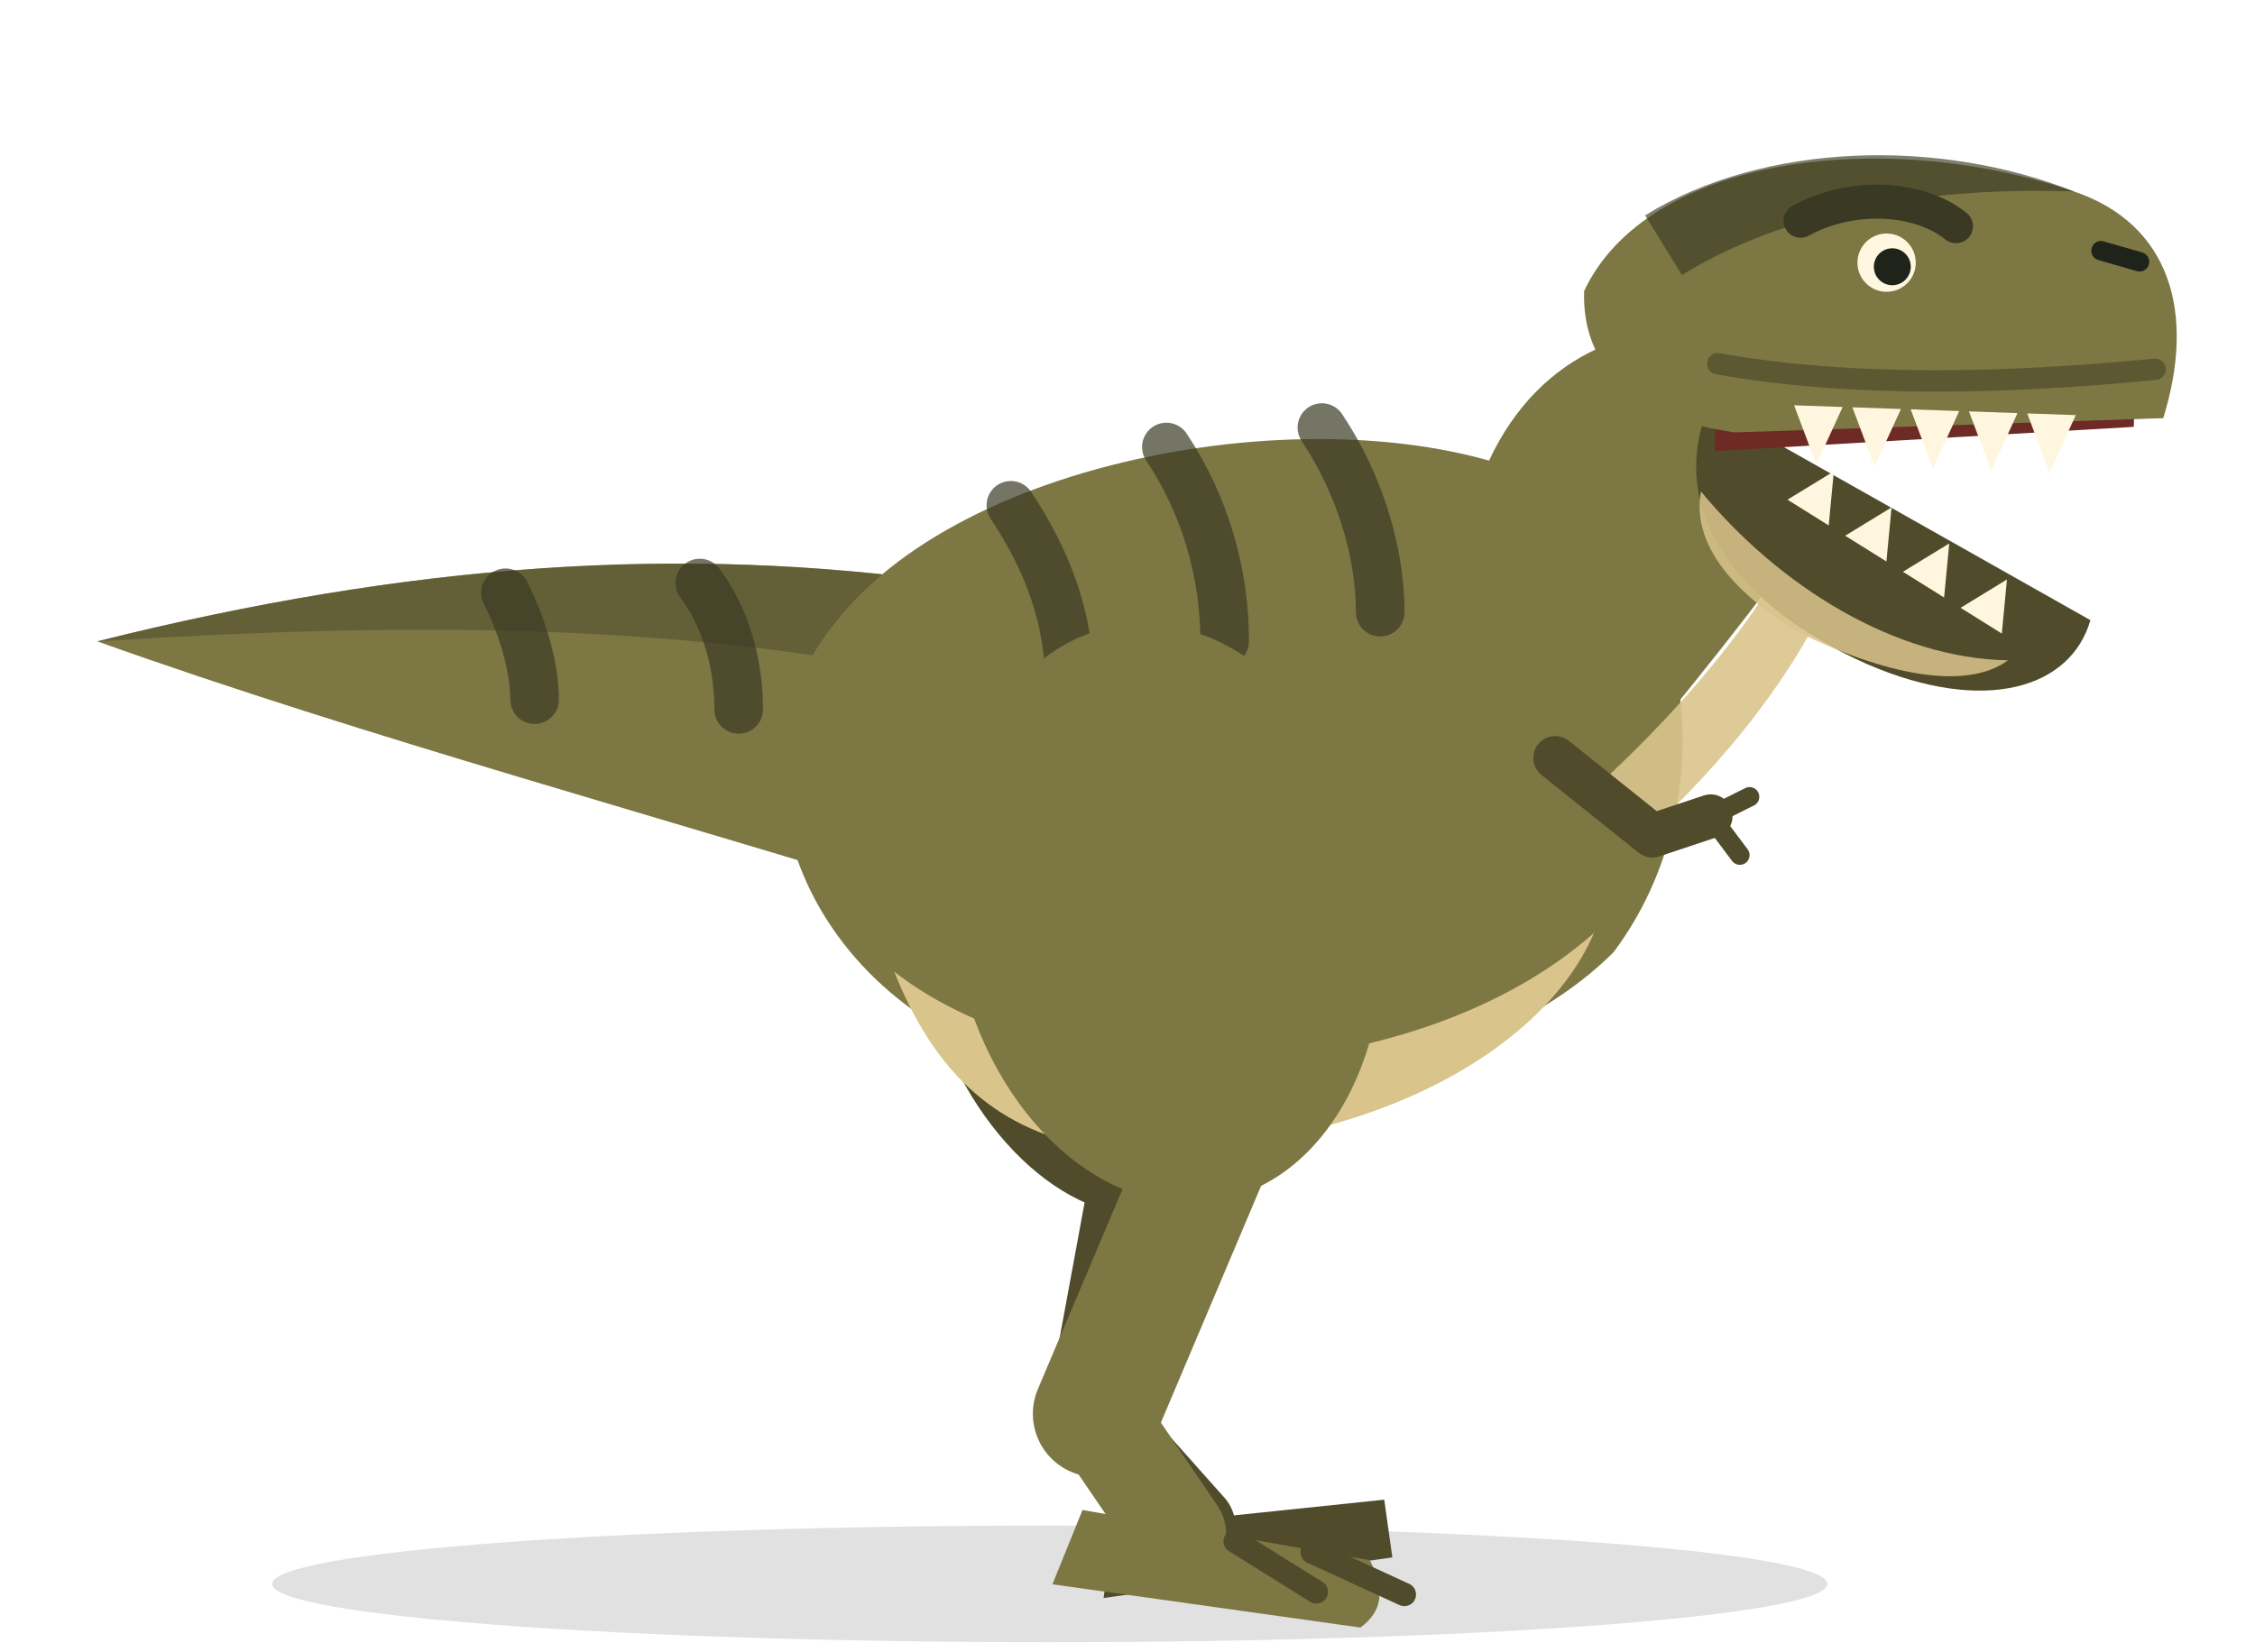
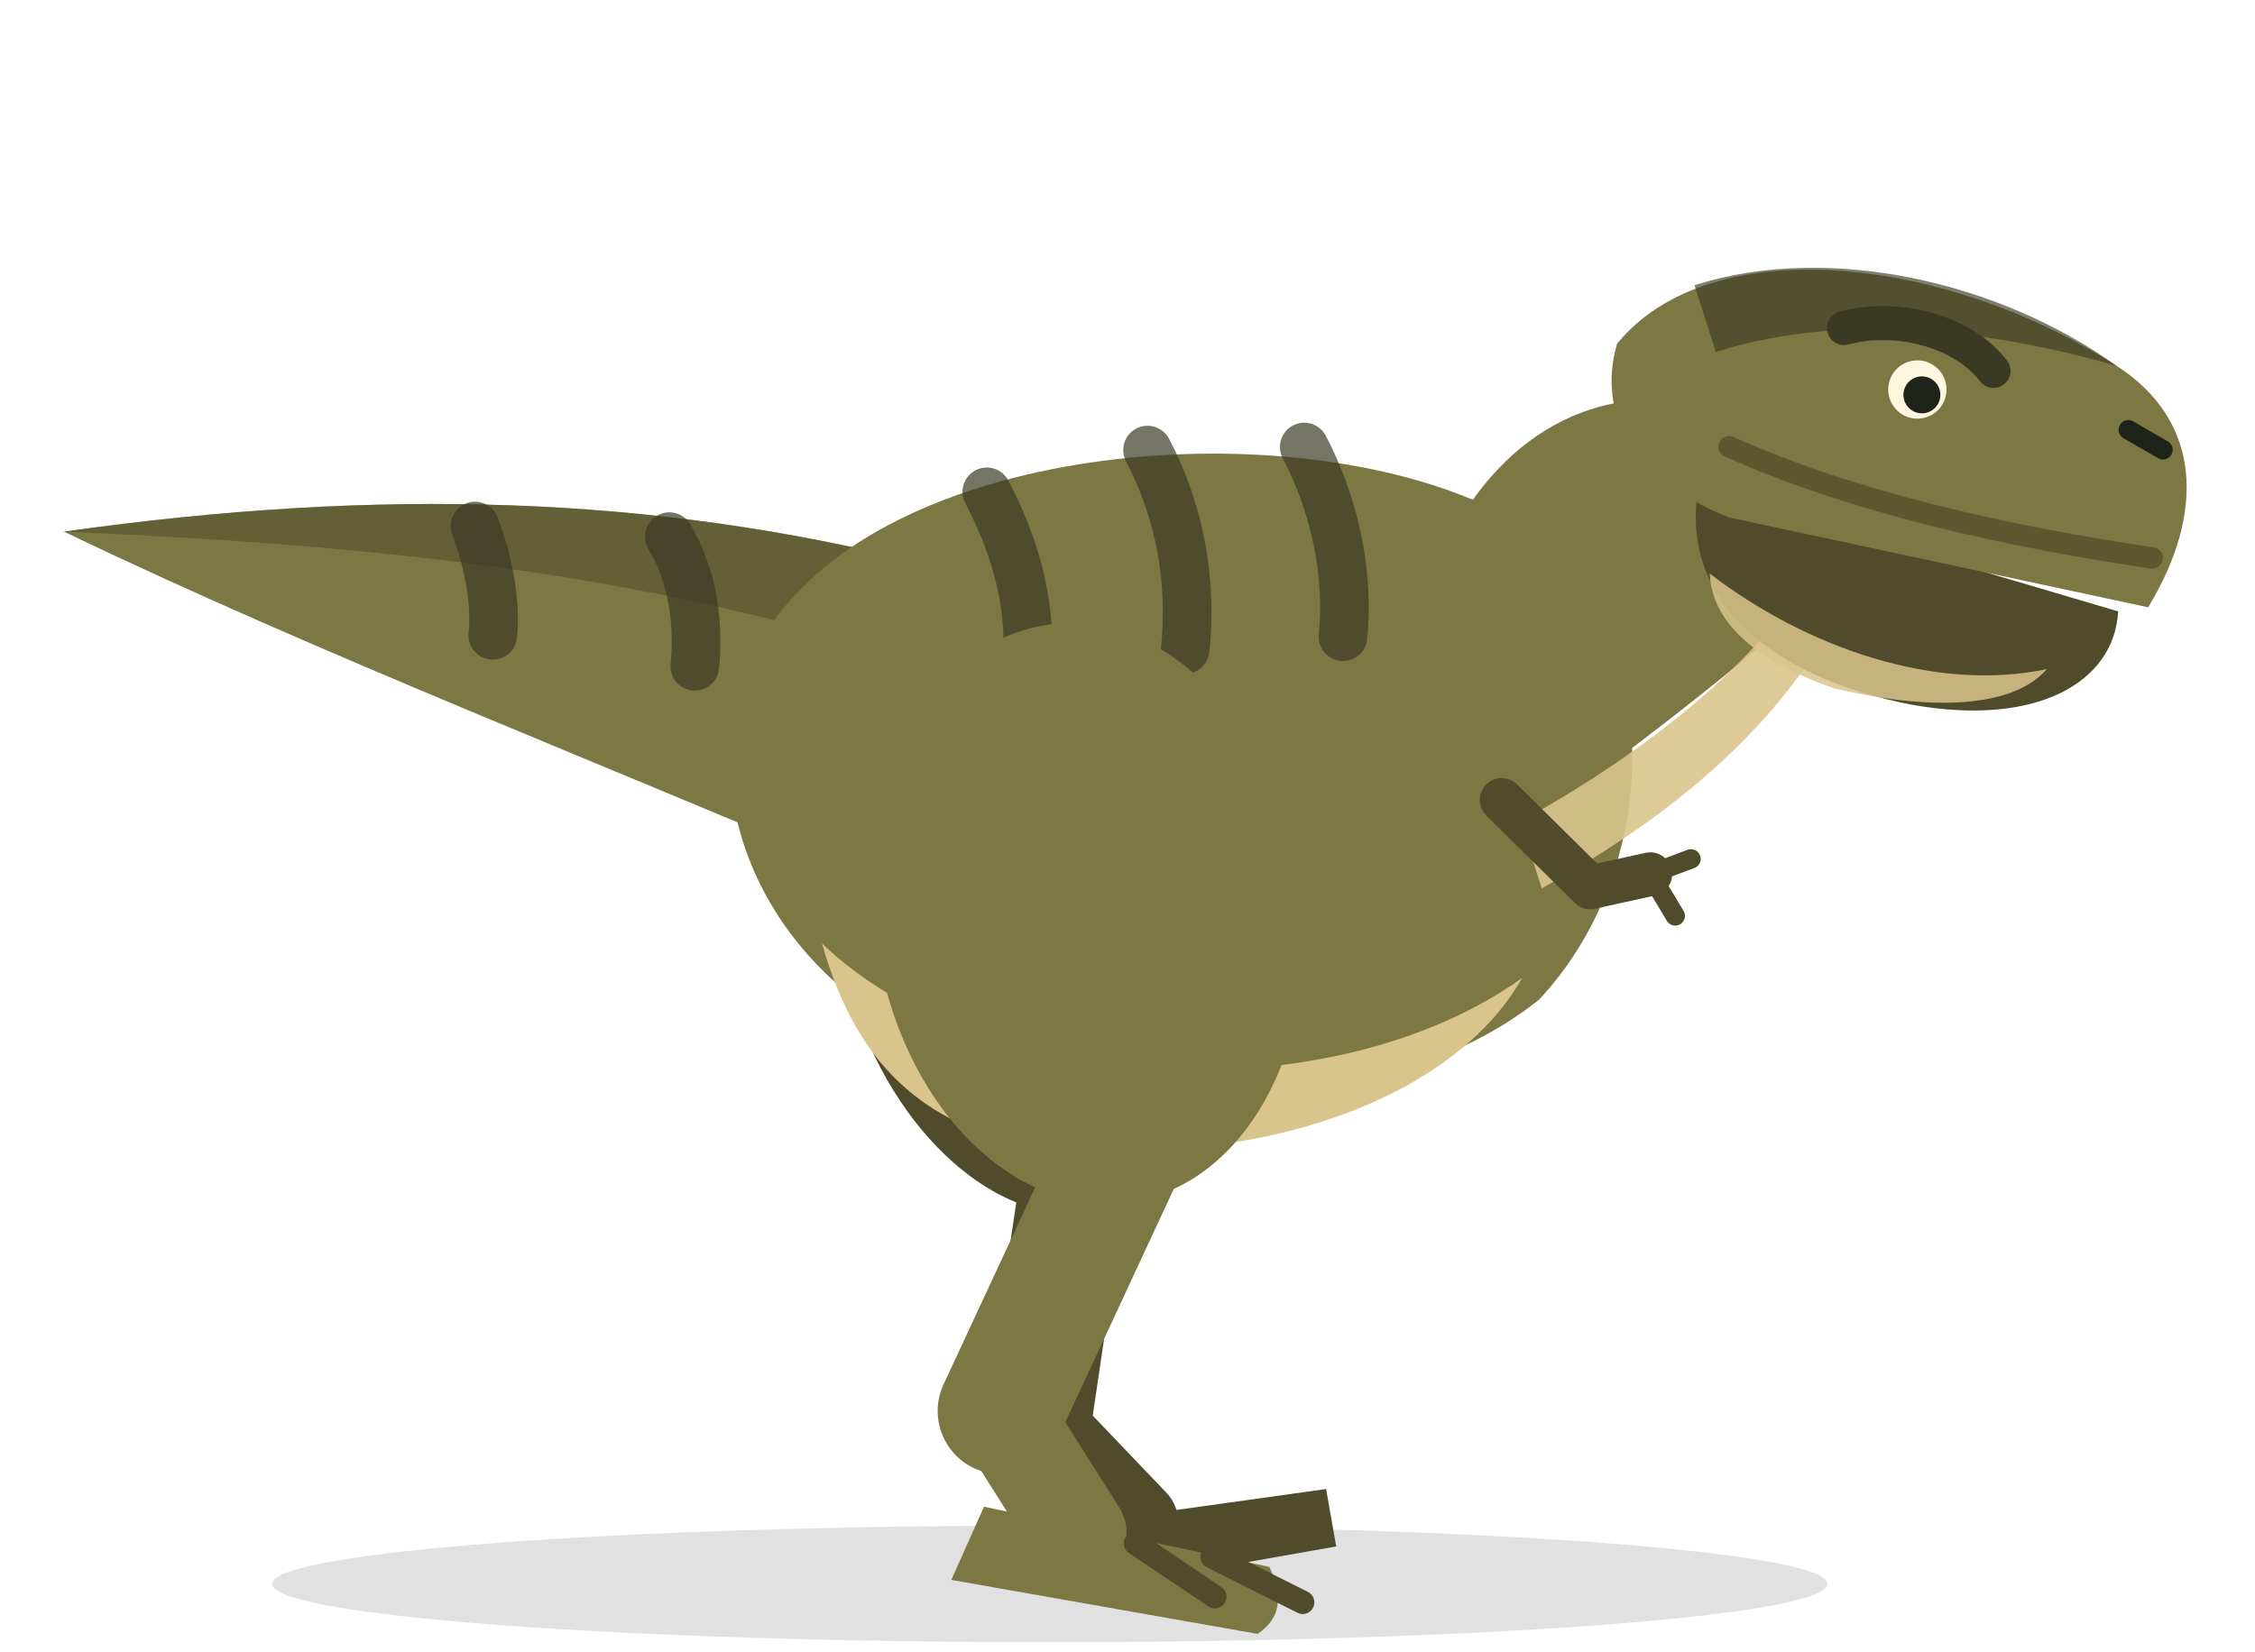
<svg xmlns="http://www.w3.org/2000/svg" width="232" height="170" viewBox="0 0 232 170">
  <ellipse cx="108" cy="163" rx="80" ry="6" fill="#000000" opacity="0.12" />
-   <g transform="translate(8 0)">
-     <g transform="rotate(-8 104 96)">
+   <g transform="translate(0 0)">
+     <g transform="rotate(-10 104 96)">
      <ellipse cx="104" cy="100" rx="17" ry="26" transform="rotate(-12 104 100)" fill="#4f4b2b" />
      <path d="M108 116 L98 146" stroke="#4f4b2b" stroke-width="11" stroke-linecap="round" />
      <path d="M98 146 L106 158" stroke="#4f4b2b" stroke-width="9" stroke-linecap="round" />
      <path d="M98 157 L126 158 L126 164 L96 164 Z" fill="#4f4b2b" />
    </g>
-     <g transform="rotate(0 112 104)">
+     <g transform="rotate(6 112 104)">
      <path d="M90 60 C62 56 34 58 2 66 C30 76 60 84 92 94 Z" fill="#7d7743" />
      <path d="M90 60 C62 56 34 58 2 66 C34 64 62 64 90 70 Z" fill="#4f4b2b" opacity="0.55" />
      <path d="M78 64 C92 46 132 40 152 50 C166 58 170 82 158 98 C142 114 104 118 86 104 C72 94 68 76 78 64 Z" fill="#7d7743" />
      <path d="M84 100 C102 114 138 112 156 96 C150 110 128 120 104 118 C94 116 88 110 84 100 Z" fill="#d9c48c" />
      <path d="M96 52 C100 58 102 64 102 70 M112 46 C116 52 118 59 118 66 M128 44 C132 50 134 57 134 63 M64 60 C67 64 68 69 68 73 M44 61 C46 65 47 69 47 72" fill="none" stroke="#3a3a24" stroke-width="5" stroke-linecap="round" opacity="0.7" />
-       <g transform="rotate(2 156 58)">
+       <g transform="rotate(10 156 58)">
        <path d="M144 50 C148 38 158 32 170 34 L178 54 C170 66 162 76 156 84 C150 74 144 62 144 50 Z" fill="#7d7743" />
        <path d="M158 80 C166 72 174 62 178 52 L182 56 C178 68 170 78 162 86 Z" fill="#d9c48c" opacity="0.9" />
-         <g transform="rotate(30 168 44)">
+         <g transform="rotate(3 168 44)">
          <path d="M166 42 L211 40 C213 47 207 54 194 56 C180 58 168 54 166 42 Z" fill="#4f4b2b" />
          <path d="M170 50 C182 54 196 54 206 48 C204 53 196 56 186 57 C178 57 172 55 170 50 Z" fill="#d9c48c" opacity="0.85" />
-           <path d="M178 46 L180.5 41 L183 46 Z" fill="#fff6e0" />
-           <path d="M185 46 L187.5 41 L190 46 Z" fill="#fff6e0" />
-           <path d="M192 46 L194.5 41 L197 46 Z" fill="#fff6e0" />
-           <path d="M199 46 L201.5 41 L204 46 Z" fill="#fff6e0" />
        </g>
-         <path d="M168 42 L211 39 L211 42 L168 46 Z" fill="#6e2a24" />
        <path d="M154 30 C160 16 184 12 204 18 C214 21 217 30 214 41 L170 44 C160 43 154 38 154 30 Z" fill="#7d7743" />
        <path d="M160 22 C172 14 190 13 204 18 C192 18 176 20 164 28 Z" fill="#3a3a24" opacity="0.65" />
        <path d="M176 22 C181 19 188 19 192 22" fill="none" stroke="#3a3a24" stroke-width="3.5" stroke-linecap="round" />
        <circle cx="185" cy="26" r="3" fill="#fff6e0" />
        <circle cx="185.6" cy="26.4" r="1.9" fill="#1f241b" />
        <path d="M207 24 L211 25" stroke="#1f241b" stroke-width="2" stroke-linecap="round" />
        <path d="M168 37 C182 39 198 38 213 36" fill="none" stroke="#4f4b2b" stroke-width="2.2" stroke-linecap="round" opacity="0.7" />
-         <path d="M176 41 L178.5 47 L181 41 Z" fill="#fff6e0" />
-         <path d="M182 41 L184.5 47 L187 41 Z" fill="#fff6e0" />
-         <path d="M188 41 L190.5 47 L193 41 Z" fill="#fff6e0" />
-         <path d="M194 41 L196.5 47 L199 41 Z" fill="#fff6e0" />
-         <path d="M200 41 L202.5 47 L205 41 Z" fill="#fff6e0" />
      </g>
      <path d="M152 78 L162 86 L168 84" fill="none" stroke="#4f4b2b" stroke-width="4.5" stroke-linecap="round" stroke-linejoin="round" />
      <path d="M168 84 L172 82 M168 84 L171 88" stroke="#4f4b2b" stroke-width="2" stroke-linecap="round" />
    </g>
-     <g transform="rotate(8 112 94)">
+     <g transform="rotate(10 112 94)">
      <ellipse cx="112" cy="94" rx="22" ry="30" transform="rotate(-18 112 94)" fill="#7d7743" />
      <path d="M120 116 L112 146" stroke="#7d7743" stroke-width="13" stroke-linecap="round" />
      <path d="M112 146 L122 157" stroke="#7d7743" stroke-width="10" stroke-linecap="round" />
      <path d="M112 156 L142 157 C144 160 144 162 142 164 L110 164 Z" fill="#7d7743" />
      <path d="M136 157 L146 160 M128 157 L137 161" stroke="#4f4b2b" stroke-width="2.4" stroke-linecap="round" />
    </g>
  </g>
</svg>
